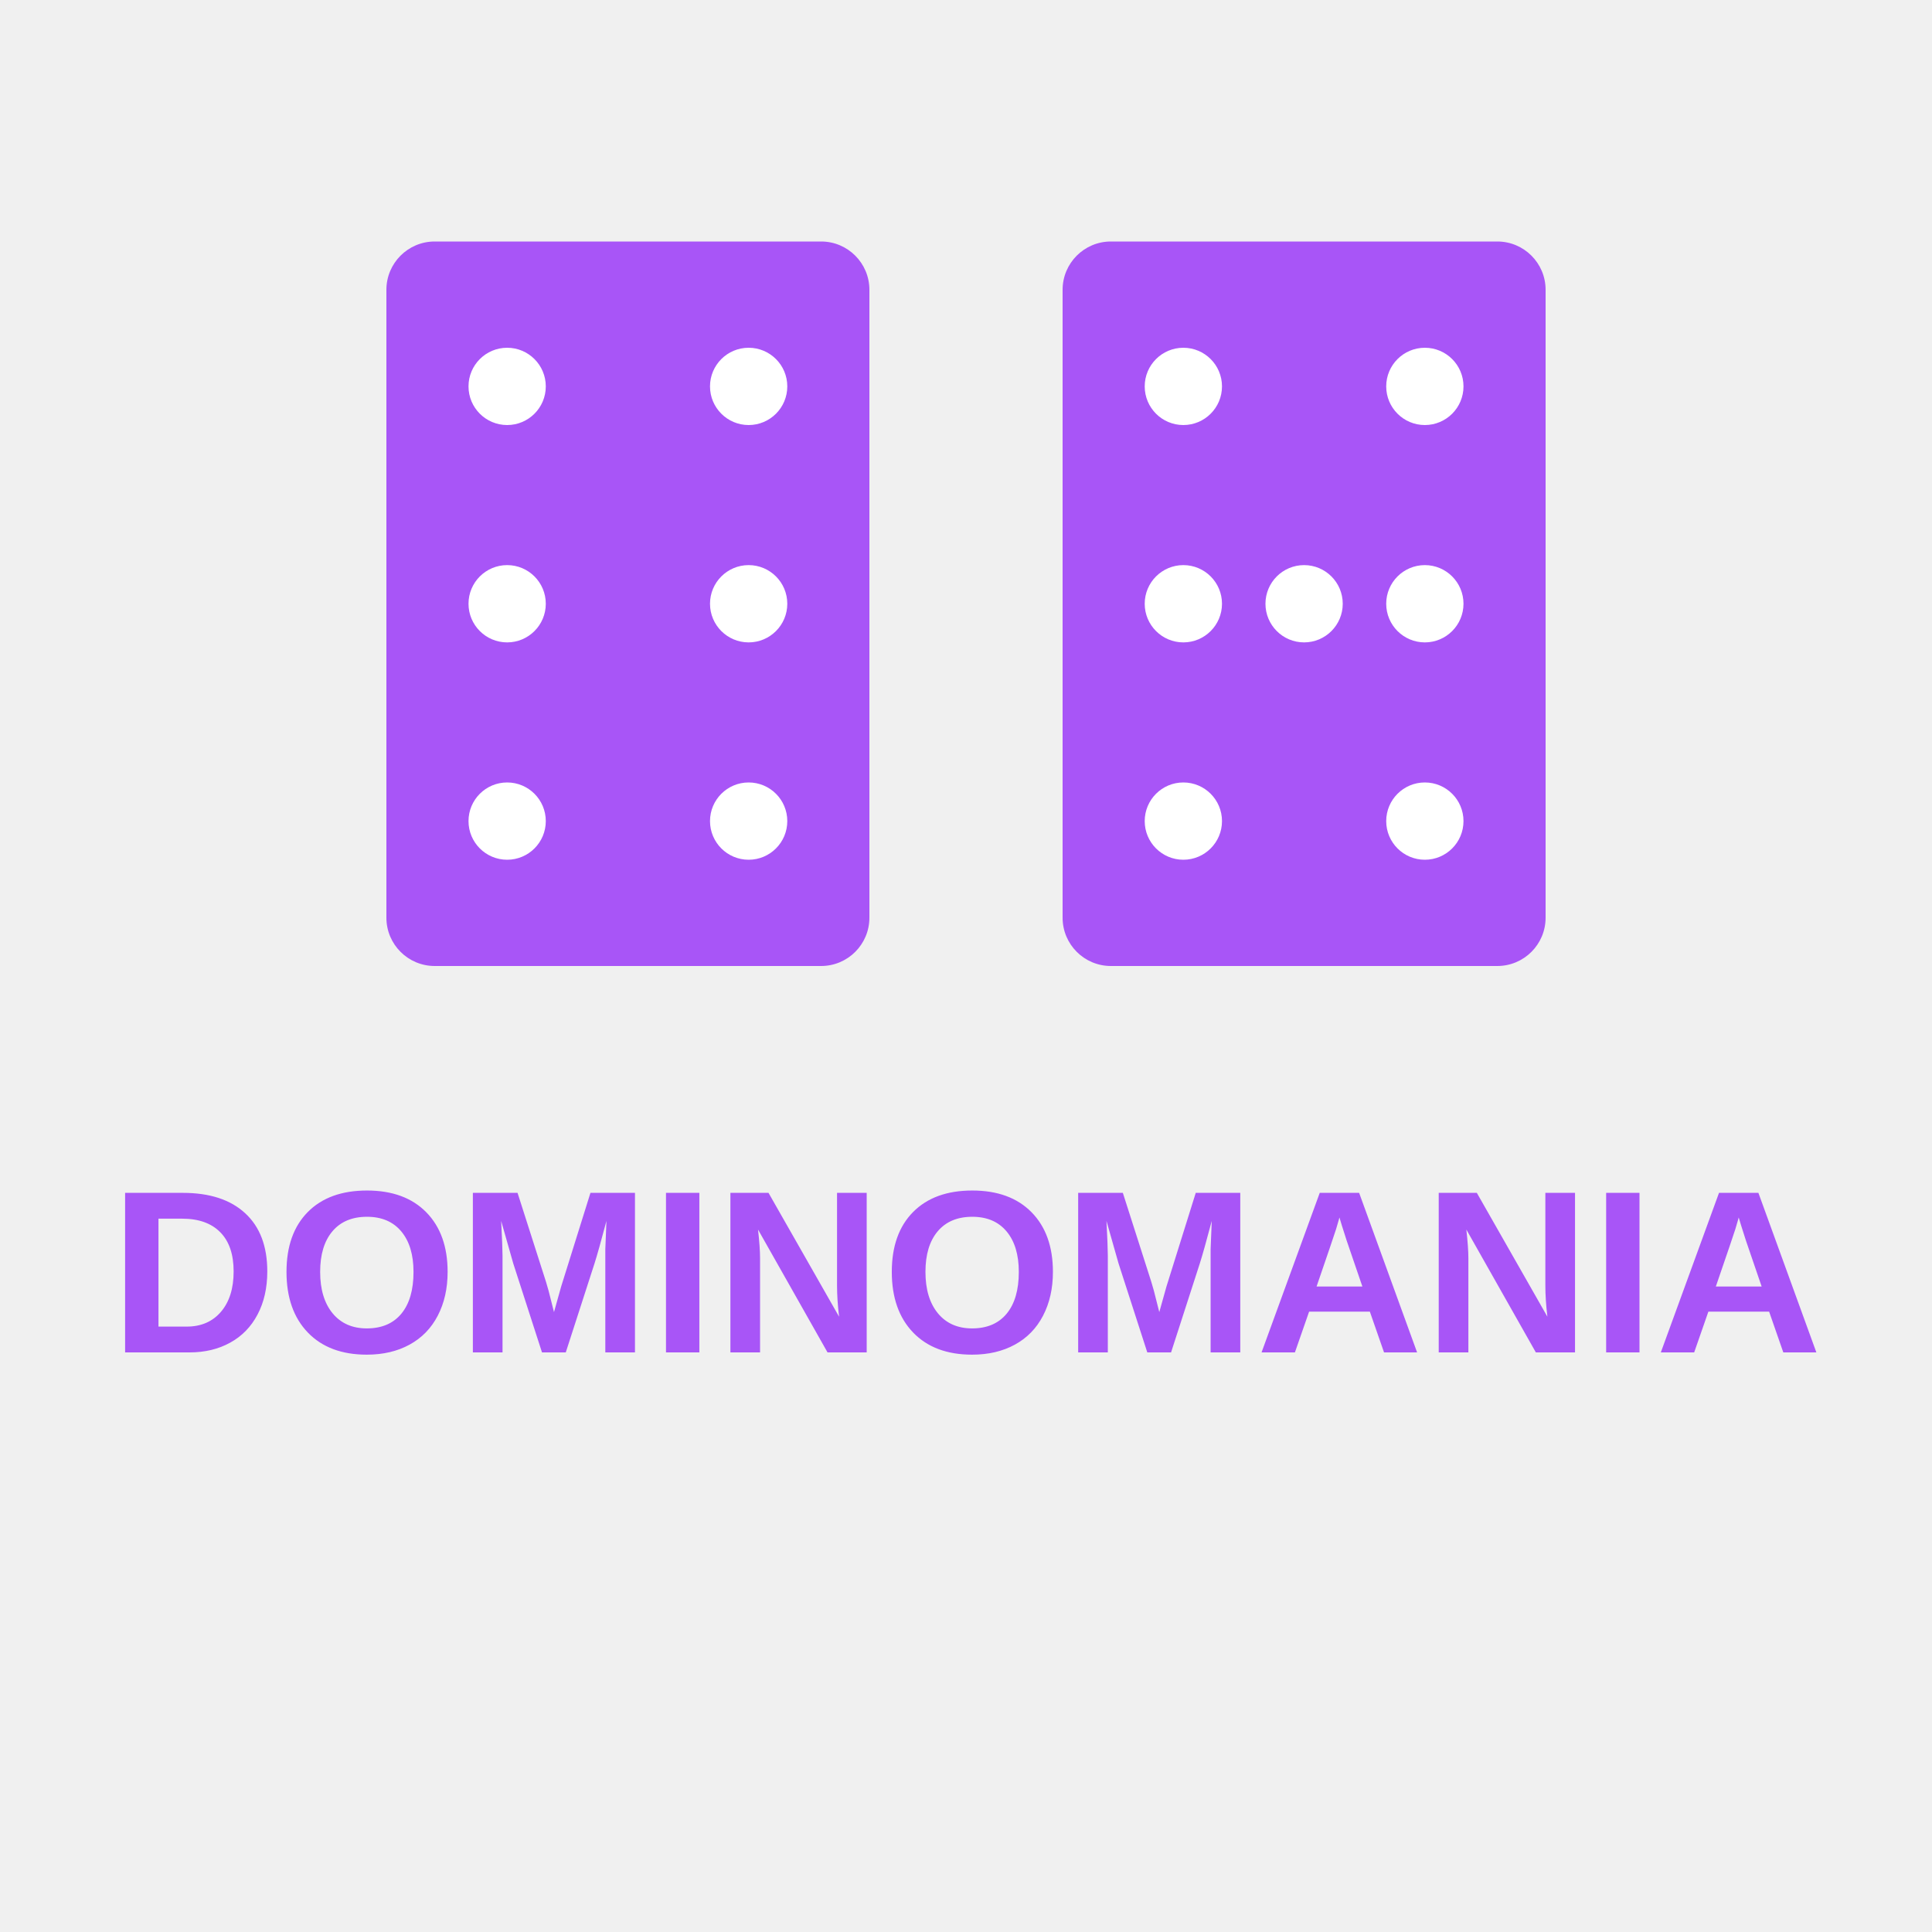
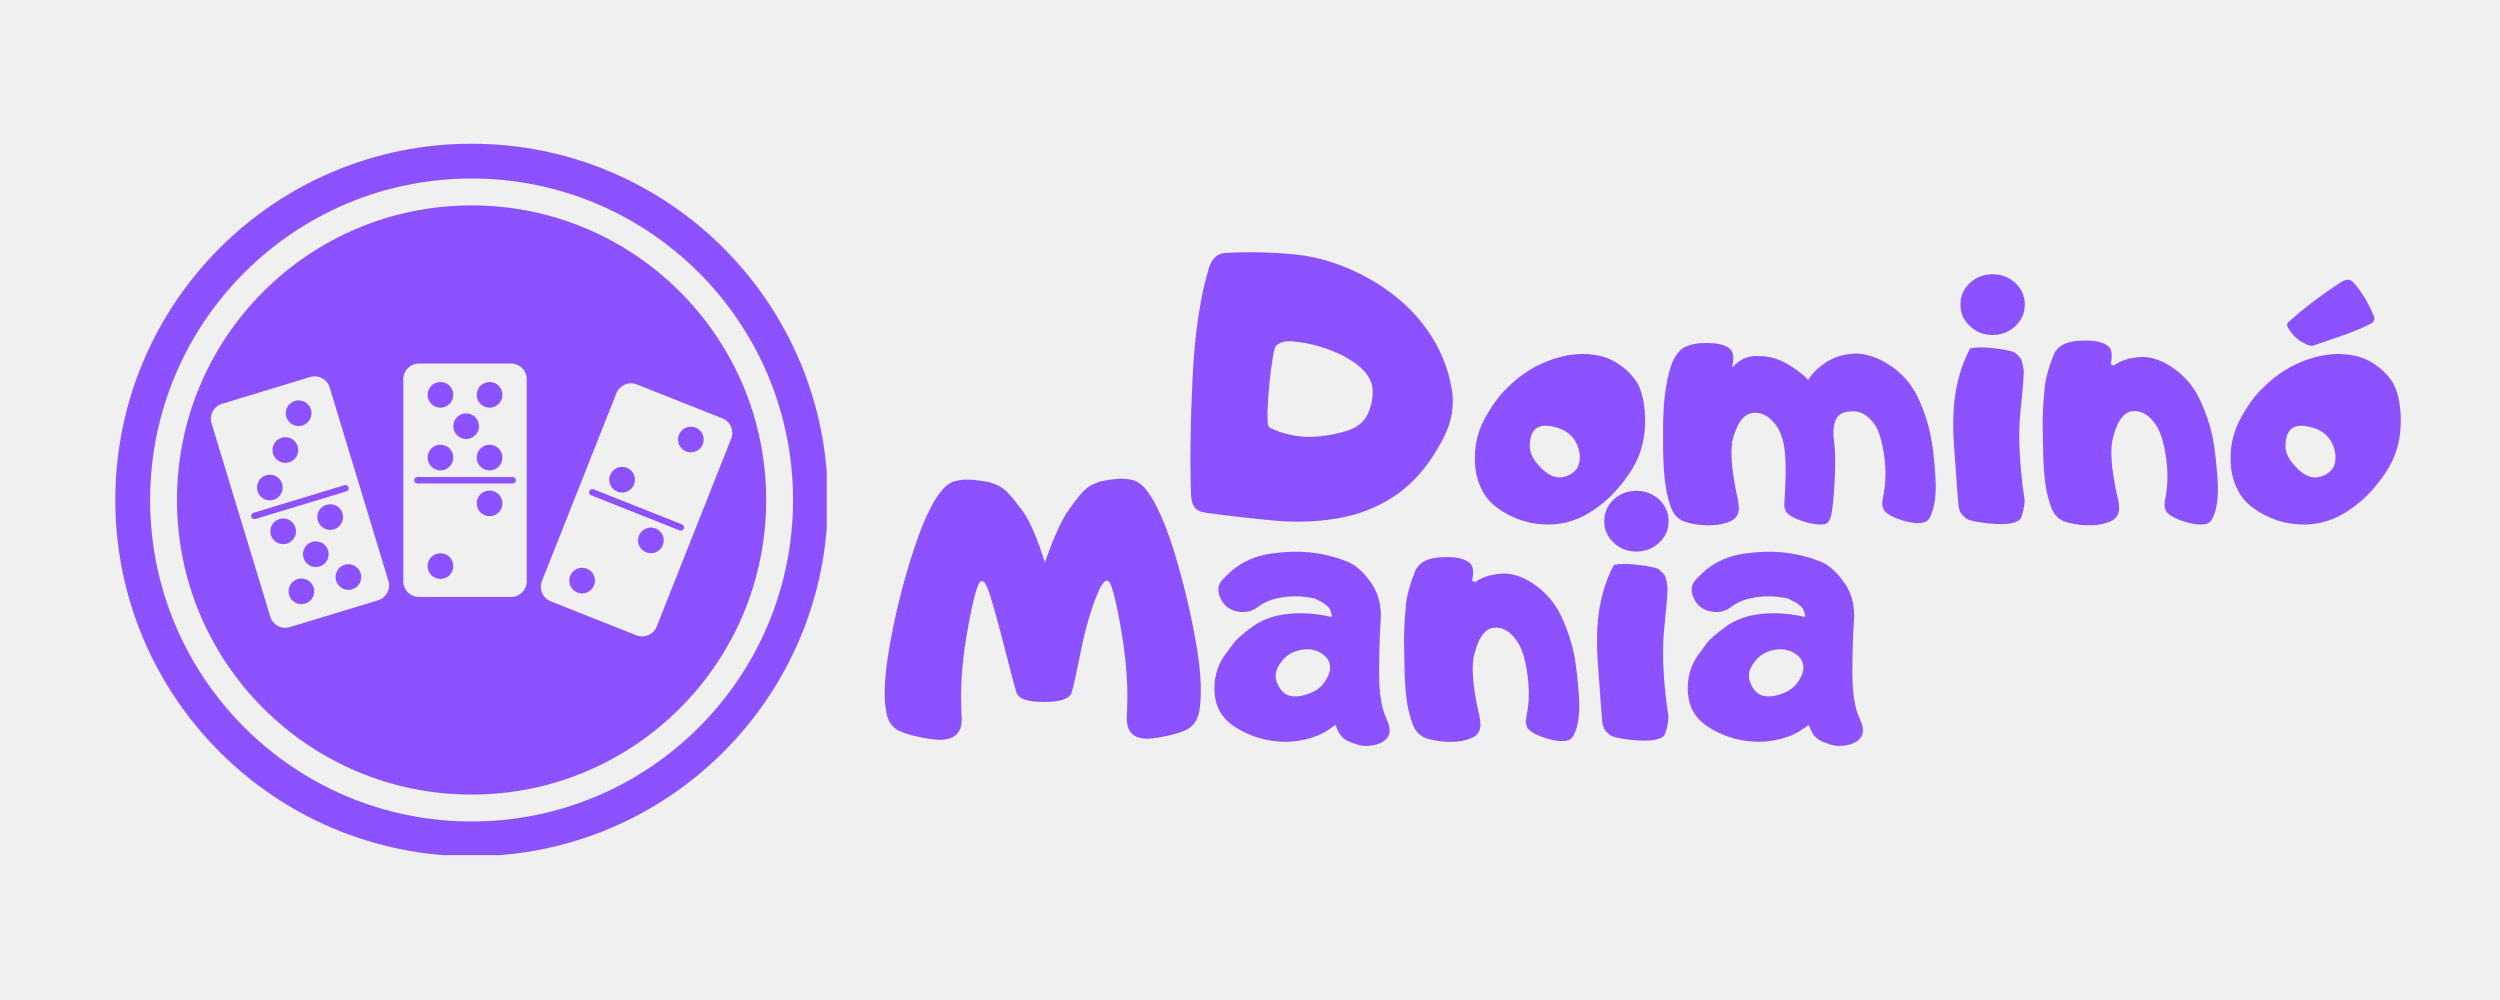
- <svg xmlns="http://www.w3.org/2000/svg" width="400" height="400" viewBox="0 0 400 400" fill="none">
-   <g transform="translate(80, 50)">
-     <rect x="0" y="0" width="100" height="150" rx="10" fill="#a855f7" />
-     <circle cx="25" cy="30" r="8" fill="white" />
-     <circle cx="75" cy="30" r="8" fill="white" />
-     <circle cx="25" cy="75" r="8" fill="white" />
-     <circle cx="75" cy="75" r="8" fill="white" />
-     <circle cx="25" cy="120" r="8" fill="white" />
-     <circle cx="75" cy="120" r="8" fill="white" />
+ <svg xmlns="http://www.w3.org/2000/svg" width="500" zoomAndPan="magnify" viewBox="0 0 375 150" height="200" preserveAspectRatio="xMidYMid meet" version="1.0">
+   <defs>
+     <g />
+     <clipPath id="8043f54b92">
+       <path d="M 17.297 21.559 L 124.012 21.559 L 124.012 128.273 L 17.297 128.273 Z M 17.297 21.559 " clip-rule="nonzero" />
+     </clipPath>
+   </defs>
+   <path fill="#8c52ff" d="M 73.438 66.707 C 72.371 66.707 71.508 67.566 71.508 68.633 C 71.508 69.695 72.371 70.559 73.438 70.559 C 74.5 70.559 75.363 69.695 75.363 68.633 C 75.363 67.566 74.5 66.707 73.438 66.707 " fill-opacity="1" fill-rule="nonzero" />
+   <path fill="#8c52ff" d="M 51.371 76.996 C 51.062 75.98 49.984 75.406 48.969 75.715 C 47.949 76.023 47.375 77.098 47.684 78.117 C 47.992 79.137 49.07 79.711 50.086 79.402 C 51.105 79.094 51.68 78.016 51.371 76.996 " fill-opacity="1" fill-rule="nonzero" />
+   <path fill="#8c52ff" d="M 51.699 84.715 C 50.684 85.023 50.109 86.102 50.418 87.117 C 50.727 88.137 51.805 88.711 52.82 88.402 C 53.84 88.094 54.414 87.016 54.105 86 C 53.797 84.98 52.719 84.406 51.699 84.715 " fill-opacity="1" fill-rule="nonzero" />
+   <path fill="#8c52ff" d="M 73.438 61.152 C 74.5 61.152 75.363 60.289 75.363 59.227 C 75.363 58.16 74.5 57.301 73.438 57.301 C 72.371 57.301 71.508 58.16 71.508 59.227 C 71.508 60.289 72.371 61.152 73.438 61.152 " fill-opacity="1" fill-rule="nonzero" />
+   <path fill="#8c52ff" d="M 66.07 61.152 C 67.133 61.152 67.996 60.289 67.996 59.227 C 67.996 58.16 67.133 57.301 66.07 57.301 C 65.004 57.301 64.145 58.16 64.145 59.227 C 64.145 60.289 65.004 61.152 66.07 61.152 " fill-opacity="1" fill-rule="nonzero" />
+   <path fill="#8c52ff" d="M 45.355 63.824 C 46.375 63.516 46.949 62.441 46.641 61.422 C 46.328 60.402 45.254 59.828 44.234 60.137 C 43.219 60.449 42.645 61.523 42.953 62.543 C 43.262 63.559 44.336 64.133 45.355 63.824 " fill-opacity="1" fill-rule="nonzero" />
+   <path fill="#8c52ff" d="M 66.07 70.559 C 67.133 70.559 67.996 69.695 67.996 68.633 C 67.996 67.566 67.133 66.707 66.07 66.707 C 65.004 66.707 64.145 67.566 64.145 68.633 C 64.145 69.695 65.004 70.559 66.07 70.559 " fill-opacity="1" fill-rule="nonzero" />
+   <path fill="#8c52ff" d="M 46.809 81.285 C 45.793 81.594 45.215 82.672 45.527 83.688 C 45.836 84.707 46.91 85.281 47.93 84.973 C 48.949 84.664 49.523 83.586 49.215 82.57 C 48.902 81.551 47.828 80.977 46.809 81.285 " fill-opacity="1" fill-rule="nonzero" />
+   <path fill="#8c52ff" d="M 41.039 74.969 C 42.059 74.66 42.633 73.582 42.324 72.562 C 42.016 71.547 40.938 70.973 39.922 71.281 C 38.902 71.59 38.328 72.664 38.637 73.684 C 38.945 74.703 40.023 75.277 41.039 74.969 " fill-opacity="1" fill-rule="nonzero" />
+   <path fill="#8c52ff" d="M 43.359 69.348 C 44.379 69.039 44.953 67.961 44.645 66.945 C 44.336 65.926 43.258 65.352 42.242 65.66 C 41.223 65.969 40.648 67.047 40.957 68.062 C 41.266 69.082 42.344 69.656 43.359 69.348 " fill-opacity="1" fill-rule="nonzero" />
+   <path fill="#8c52ff" d="M 52.293 73.094 C 52.215 72.836 51.945 72.691 51.688 72.77 L 38.02 76.922 C 37.762 77 37.621 77.273 37.695 77.527 C 37.773 77.785 38.047 77.93 38.301 77.852 L 51.969 73.699 C 52.227 73.621 52.371 73.352 52.293 73.094 " fill-opacity="1" fill-rule="nonzero" />
+   <path fill="#8c52ff" d="M 44.652 86.855 C 43.633 87.164 43.059 88.242 43.367 89.258 C 43.68 90.277 44.754 90.852 45.773 90.543 C 46.789 90.234 47.363 89.156 47.055 88.141 C 46.746 87.121 45.672 86.547 44.652 86.855 " fill-opacity="1" fill-rule="nonzero" />
+   <path fill="#8c52ff" d="M 44.32 79.137 C 44.012 78.121 42.938 77.547 41.918 77.855 C 40.898 78.164 40.324 79.242 40.633 80.258 C 40.945 81.277 42.02 81.852 43.039 81.543 C 44.055 81.234 44.629 80.156 44.32 79.137 " fill-opacity="1" fill-rule="nonzero" />
+   <path fill="#8c52ff" d="M 69.922 65.855 C 70.988 65.855 71.852 64.992 71.852 63.93 C 71.852 62.863 70.988 62.004 69.922 62.004 C 68.859 62.004 67.996 62.863 67.996 63.93 C 67.996 64.992 68.859 65.855 69.922 65.855 " fill-opacity="1" fill-rule="nonzero" />
+   <path fill="#8c52ff" d="M 104.34 64.133 C 103.352 63.742 102.23 64.227 101.84 65.215 C 101.449 66.203 101.934 67.324 102.922 67.715 C 103.91 68.109 105.031 67.625 105.422 66.637 C 105.812 65.645 105.332 64.527 104.34 64.133 " fill-opacity="1" fill-rule="nonzero" />
+   <path fill="#8c52ff" d="M 102.305 78.66 L 89.023 73.395 C 88.777 73.297 88.492 73.418 88.395 73.668 C 88.297 73.918 88.418 74.199 88.668 74.297 L 101.945 79.562 C 102.195 79.66 102.477 79.539 102.574 79.289 C 102.676 79.039 102.555 78.758 102.305 78.66 " fill-opacity="1" fill-rule="nonzero" />
+   <path fill="#8c52ff" d="M 98.344 79.266 C 97.352 78.875 96.234 79.359 95.84 80.348 C 95.449 81.336 95.934 82.457 96.922 82.848 C 97.91 83.242 99.031 82.758 99.422 81.77 C 99.816 80.777 99.332 79.66 98.344 79.266 " fill-opacity="1" fill-rule="nonzero" />
+   <g clip-path="url(#8043f54b92)">
+     <path fill="#8c52ff" d="M 70.734 123.219 C 44.105 123.219 22.516 101.633 22.516 75 C 22.516 48.367 44.105 26.777 70.734 26.777 C 97.367 26.777 118.957 48.367 118.957 75 C 118.957 101.633 97.367 123.219 70.734 123.219 Z M 70.734 21.559 C 41.223 21.559 17.297 45.484 17.297 75 C 17.297 104.512 41.223 128.438 70.734 128.438 C 100.25 128.438 124.176 104.512 124.176 75 C 124.176 45.484 100.25 21.559 70.734 21.559 " fill-opacity="1" fill-rule="nonzero" />
  </g>
-   <g transform="translate(220, 50)">
-     <rect x="0" y="0" width="100" height="150" rx="10" fill="#a855f7" />
-     <circle cx="25" cy="30" r="8" fill="white" />
-     <circle cx="75" cy="30" r="8" fill="white" />
-     <circle cx="25" cy="75" r="8" fill="white" />
-     <circle cx="50" cy="75" r="8" fill="white" />
-     <circle cx="75" cy="75" r="8" fill="white" />
-     <circle cx="25" cy="120" r="8" fill="white" />
-     <circle cx="75" cy="120" r="8" fill="white" />
+   <path fill="#8c52ff" d="M 88.027 85.297 C 87.039 84.906 85.918 85.391 85.527 86.379 C 85.133 87.367 85.617 88.488 86.609 88.879 C 87.598 89.273 88.715 88.789 89.109 87.797 C 89.5 86.809 89.016 85.688 88.027 85.297 " fill-opacity="1" fill-rule="nonzero" />
+   <path fill="#8c52ff" d="M 66.07 82.984 C 65.004 82.984 64.145 83.848 64.145 84.91 C 64.145 85.977 65.004 86.836 66.07 86.836 C 67.133 86.836 67.996 85.977 67.996 84.91 C 67.996 83.848 67.133 82.984 66.07 82.984 " fill-opacity="1" fill-rule="nonzero" />
+   <path fill="#8c52ff" d="M 98.504 93.988 C 98.027 95.188 96.668 95.773 95.469 95.301 L 82.602 90.199 C 81.402 89.723 80.816 88.363 81.289 87.164 L 92.465 58.969 C 92.941 57.77 94.301 57.18 95.504 57.656 L 108.367 62.758 C 109.57 63.234 110.156 64.594 109.68 65.793 Z M 79.012 87.199 C 79.012 88.492 77.965 89.539 76.672 89.539 L 62.832 89.539 C 61.543 89.539 60.496 88.492 60.496 87.199 L 60.496 56.875 C 60.496 55.582 61.543 54.535 62.832 54.535 L 76.672 54.535 C 77.965 54.535 79.012 55.582 79.012 56.875 Z M 56.703 90.047 L 43.461 94.07 C 42.227 94.445 40.918 93.746 40.543 92.512 L 31.73 63.492 C 31.352 62.258 32.051 60.949 33.289 60.574 L 46.527 56.551 C 47.766 56.176 49.07 56.875 49.445 58.109 L 58.262 87.129 C 58.637 88.367 57.938 89.672 56.703 90.047 Z M 70.734 30.809 C 46.332 30.809 26.547 50.594 26.547 75 C 26.547 99.402 46.332 119.188 70.734 119.188 C 95.141 119.188 114.926 99.402 114.926 75 C 114.926 50.594 95.141 30.809 70.734 30.809 " fill-opacity="1" fill-rule="nonzero" />
+   <path fill="#8c52ff" d="M 73.438 73.578 C 72.371 73.578 71.508 74.441 71.508 75.504 C 71.508 76.566 72.371 77.43 73.438 77.43 C 74.5 77.43 75.363 76.566 75.363 75.504 C 75.363 74.441 74.5 73.578 73.438 73.578 " fill-opacity="1" fill-rule="nonzero" />
+   <path fill="#8c52ff" d="M 76.895 71.551 L 62.609 71.551 C 62.344 71.551 62.125 71.77 62.125 72.035 C 62.125 72.305 62.344 72.523 62.609 72.523 L 76.895 72.523 C 77.164 72.523 77.379 72.305 77.379 72.035 C 77.379 71.77 77.164 71.551 76.895 71.551 " fill-opacity="1" fill-rule="nonzero" />
+   <path fill="#8c52ff" d="M 92.605 73.746 C 93.594 74.141 94.715 73.656 95.105 72.664 C 95.5 71.676 95.016 70.555 94.027 70.164 C 93.035 69.773 91.918 70.258 91.523 71.246 C 91.133 72.234 91.617 73.355 92.605 73.746 " fill-opacity="1" fill-rule="nonzero" />
+   <g fill="#8c52ff" fill-opacity="1">
+     <g transform="translate(178.3171, 78.77909)">
+       <g>
+         <path d="M 3.047 -38.656 C 3.484 -40.031 4.289 -40.758 5.469 -40.844 C 8.969 -41.031 12.457 -40.953 15.938 -40.609 C 19.406 -40.266 22.867 -39.188 26.328 -37.375 C 30.242 -35.301 33.363 -32.645 35.688 -29.406 C 37.688 -26.602 38.953 -23.535 39.484 -20.203 C 39.836 -17.828 39.426 -15.484 38.25 -13.172 C 37.051 -10.859 35.75 -8.93 34.344 -7.391 C 32.719 -5.617 30.883 -4.219 28.844 -3.188 C 26.789 -2.113 24.535 -1.379 22.078 -0.984 C 18.984 -0.484 15.812 -0.395 12.562 -0.719 C 9.312 -1.02 6.078 -1.391 2.859 -1.828 C 1.848 -1.93 1.18 -2.223 0.859 -2.703 C 0.535 -3.18 0.363 -3.77 0.344 -4.469 C 0.164 -9.332 0.238 -15.164 0.562 -21.969 C 0.883 -28.75 1.711 -34.312 3.047 -38.656 Z M 27.594 -20.359 C 27.488 -21.734 26.656 -23.02 25.094 -24.219 C 24.508 -24.625 23.844 -25.035 23.094 -25.453 C 20.926 -26.516 18.703 -27.191 16.422 -27.484 C 15.816 -27.578 15.242 -27.613 14.703 -27.594 C 14.078 -27.539 13.551 -27.328 13.125 -26.953 C 12.926 -26.766 12.738 -26.082 12.562 -24.906 C 12.363 -23.727 12.203 -22.441 12.078 -21.047 C 11.93 -19.641 11.844 -18.328 11.812 -17.109 C 11.781 -15.898 11.816 -15.188 11.922 -14.969 C 11.973 -14.812 12.051 -14.695 12.156 -14.625 C 13.102 -14.145 14.164 -13.781 15.344 -13.531 C 16.508 -13.289 17.645 -13.203 18.75 -13.266 C 20.219 -13.316 21.805 -13.594 23.516 -14.094 C 25.211 -14.57 26.348 -15.488 26.922 -16.844 C 27.398 -17.988 27.625 -19.16 27.594 -20.359 Z M 27.594 -20.359 " />
+       </g>
+     </g>
  </g>
-   <text x="200" y="280" text-anchor="middle" font-family="Arial" font-size="48" font-weight="bold" fill="#a855f7">DOMINOMANIA</text>
+   <g fill="#8c52ff" fill-opacity="1">
+     <g transform="translate(220.3072, 78.77909)">
+       <g>
+         <path d="M 2.203 -15.594 C 3.285 -17.695 4.473 -19.363 5.766 -20.594 C 6.273 -21.082 6.602 -21.391 6.75 -21.516 C 8.801 -23.316 11.129 -24.555 13.734 -25.234 C 15.953 -25.816 18.109 -25.828 20.203 -25.266 C 21.18 -24.973 22.16 -24.453 23.141 -23.703 C 24.117 -22.93 24.859 -22.094 25.359 -21.188 C 25.898 -20.156 26.242 -18.852 26.391 -17.281 C 26.578 -14.957 26.359 -12.867 25.734 -11.016 C 25.359 -9.891 24.805 -8.797 24.078 -7.734 C 23.348 -6.672 22.586 -5.719 21.797 -4.875 C 20.617 -3.625 19.281 -2.562 17.781 -1.688 C 16.281 -0.812 14.664 -0.297 12.938 -0.141 C 11.133 -0.016 9.438 -0.219 7.844 -0.75 C 6.582 -1.176 5.422 -1.773 4.359 -2.547 C 3.297 -3.297 2.477 -4.27 1.906 -5.469 C 1.312 -6.625 0.988 -7.973 0.938 -9.516 C 0.844 -11.703 1.266 -13.727 2.203 -15.594 Z M 9.156 -11.859 C 9.156 -10.734 9.801 -9.566 11.094 -8.359 C 12.375 -7.141 13.676 -6.852 15 -7.5 C 15.844 -7.906 16.359 -8.484 16.547 -9.234 C 16.734 -9.973 16.703 -10.742 16.453 -11.547 C 15.879 -13.367 14.52 -14.469 12.375 -14.844 C 10.227 -15.219 9.156 -14.223 9.156 -11.859 Z M 9.156 -11.859 " />
+       </g>
+     </g>
+   </g>
+   <g fill="#8c52ff" fill-opacity="1">
+     <g transform="translate(248.2649, 78.77909)">
+       <g>
+         <path d="M 26.844 -12.672 C 27.02 -11.348 27.055 -9.473 26.953 -7.047 C 26.828 -4.598 26.672 -2.863 26.484 -1.844 C 26.297 -0.812 25.957 -0.25 25.469 -0.156 C 24.613 -0.02 23.586 -0.141 22.391 -0.516 C 21.191 -0.891 20.367 -1.289 19.922 -1.719 C 19.734 -1.875 19.602 -2.066 19.531 -2.297 C 19.383 -2.617 19.336 -2.977 19.391 -3.375 C 19.441 -3.77 19.504 -5.094 19.578 -7.344 C 19.629 -9.594 19.504 -11.332 19.203 -12.562 C 18.992 -13.406 18.707 -14.117 18.344 -14.703 C 17.289 -16.273 16.066 -16.988 14.672 -16.844 C 13.266 -16.688 12.234 -15.27 11.578 -12.594 C 11.305 -10.895 11.492 -8.41 12.141 -5.141 C 12.223 -4.711 12.316 -4.266 12.422 -3.797 C 12.516 -3.316 12.562 -2.852 12.562 -2.406 C 12.508 -1.57 12.098 -0.973 11.328 -0.609 C 10.547 -0.254 9.66 -0.051 8.672 0 C 7.691 0.051 6.727 -0.008 5.781 -0.188 C 4.832 -0.363 4.172 -0.578 3.797 -0.828 C 3.109 -1.273 2.617 -1.938 2.328 -2.812 C 2.023 -3.688 1.801 -4.547 1.656 -5.391 C 1.375 -6.992 1.223 -9.035 1.203 -11.516 C 1.172 -13.984 1.195 -15.945 1.281 -17.406 C 1.352 -18.852 1.551 -20.375 1.875 -21.969 C 2.195 -23.551 2.625 -24.719 3.156 -25.469 C 3.57 -26.113 4.047 -26.551 4.578 -26.781 C 5.223 -27.07 5.961 -27.242 6.797 -27.297 C 7.617 -27.348 8.363 -27.336 9.031 -27.266 C 9.988 -27.16 10.727 -26.883 11.25 -26.438 C 11.75 -25.988 11.859 -25.113 11.578 -23.812 L 11.594 -23.672 C 12.707 -24.922 14.02 -25.484 15.531 -25.359 C 17.156 -25.422 18.836 -24.879 20.578 -23.734 C 21.805 -22.91 22.598 -22.258 22.953 -21.781 C 23.672 -22.914 24.68 -23.867 25.984 -24.641 C 27.285 -25.391 28.723 -25.754 30.297 -25.734 C 31.891 -25.68 33.551 -25.086 35.281 -23.953 C 37.102 -22.734 38.488 -21.125 39.438 -19.125 C 40.375 -17.102 41.031 -15.078 41.406 -13.047 C 41.676 -11.617 41.895 -9.633 42.062 -7.094 C 42.195 -4.562 41.926 -2.609 41.25 -1.234 C 41.02 -0.754 40.656 -0.469 40.156 -0.375 C 39.312 -0.227 38.289 -0.344 37.094 -0.719 C 35.906 -1.094 35.086 -1.492 34.641 -1.922 C 34.441 -2.086 34.305 -2.285 34.234 -2.516 C 34.078 -2.836 34.031 -3.195 34.094 -3.594 C 34.156 -3.977 34.219 -4.344 34.281 -4.688 C 34.531 -5.969 34.613 -7.332 34.531 -8.781 C 34.426 -10.207 34.219 -11.539 33.906 -12.781 C 33.676 -13.613 33.395 -14.328 33.062 -14.922 C 32 -16.492 30.766 -17.207 29.359 -17.062 C 28.211 -17.039 27.461 -16.629 27.109 -15.828 C 26.754 -15.023 26.664 -13.973 26.844 -12.672 Z M 26.844 -12.672 " />
+       </g>
+     </g>
+   </g>
+   <g fill="#8c52ff" fill-opacity="1">
+     <g transform="translate(291.2994, 78.77909)">
+       <g>
+         <path d="M 4.234 -26.547 C 4.711 -26.629 5.227 -26.672 5.781 -26.672 C 6.031 -26.672 6.273 -26.664 6.516 -26.656 C 7.617 -26.562 8.41 -26.477 8.891 -26.406 C 9.566 -26.281 10.113 -26.164 10.531 -26.062 C 10.613 -26.039 10.738 -25.988 10.906 -25.906 C 10.977 -25.852 11.078 -25.766 11.203 -25.641 L 11.516 -25.344 C 11.566 -25.289 11.664 -25.18 11.812 -25.016 C 11.863 -24.93 11.914 -24.797 11.969 -24.609 L 12.141 -23.969 C 12.141 -23.832 12.172 -23.617 12.234 -23.328 C 12.254 -23.254 12.266 -23.141 12.266 -22.984 C 12.211 -21.641 12.051 -19.691 11.781 -17.141 C 11.656 -15.941 11.594 -14.676 11.594 -13.344 C 11.613 -10.289 11.883 -7.066 12.406 -3.672 C 12.363 -3.117 12.281 -2.582 12.156 -2.062 C 12.031 -1.539 11.906 -1.18 11.781 -0.984 C 11.57 -0.672 11.109 -0.441 10.391 -0.297 C 10.066 -0.223 9.711 -0.188 9.328 -0.188 C 8.93 -0.164 8.523 -0.164 8.109 -0.188 C 7.379 -0.207 6.586 -0.285 5.734 -0.422 C 5.086 -0.516 4.535 -0.633 4.078 -0.781 L 3.75 -0.938 C 3.676 -0.969 3.562 -1.055 3.406 -1.203 C 3.332 -1.254 3.234 -1.352 3.109 -1.5 C 3.109 -1.477 3.02 -1.586 2.844 -1.828 C 2.77 -1.879 2.707 -2.008 2.656 -2.219 C 2.582 -2.395 2.523 -2.609 2.484 -2.859 C 2.43 -3.234 2.203 -6.281 1.797 -12 C 1.723 -13 1.688 -13.973 1.688 -14.922 L 1.688 -15.328 C 1.688 -15.359 1.688 -15.398 1.688 -15.453 C 1.688 -19.648 2.535 -23.348 4.234 -26.547 Z M 11.016 -36.328 C 11.953 -35.43 12.422 -34.348 12.422 -33.078 C 12.422 -31.828 11.953 -30.758 11.016 -29.875 C 10.066 -28.977 8.922 -28.531 7.578 -28.531 C 6.254 -28.531 5.117 -28.977 4.172 -29.875 C 3.234 -30.758 2.766 -31.828 2.766 -33.078 C 2.766 -34.348 3.234 -35.43 4.172 -36.328 C 5.117 -37.203 6.254 -37.641 7.578 -37.641 C 8.922 -37.641 10.066 -37.203 11.016 -36.328 Z M 11.016 -36.328 " />
+       </g>
+     </g>
+   </g>
+   <g fill="#8c52ff" fill-opacity="1">
+     <g transform="translate(305.1979, 78.77909)">
+       <g>
+         <path d="M 11.844 -23.922 C 12.75 -24.617 14 -25.047 15.594 -25.203 C 17.164 -25.367 18.816 -24.879 20.547 -23.734 C 22.379 -22.516 23.781 -20.906 24.75 -18.906 C 25.695 -16.895 26.367 -14.867 26.766 -12.828 C 27.023 -11.398 27.25 -9.422 27.438 -6.891 C 27.613 -4.348 27.359 -2.391 26.672 -1.016 C 26.441 -0.535 26.078 -0.25 25.578 -0.156 C 24.742 -0.02 23.727 -0.141 22.531 -0.516 C 21.332 -0.891 20.508 -1.289 20.062 -1.719 C 19.844 -1.875 19.703 -2.066 19.641 -2.297 C 19.492 -2.617 19.445 -2.977 19.5 -3.375 C 19.551 -3.77 19.613 -4.133 19.688 -4.469 C 19.914 -5.758 19.977 -7.129 19.875 -8.578 C 19.77 -10.004 19.555 -11.332 19.234 -12.562 C 19.016 -13.406 18.738 -14.117 18.406 -14.703 C 17.332 -16.453 16.086 -17.254 14.672 -17.109 C 13.266 -16.953 12.25 -15.445 11.625 -12.594 C 11.352 -10.895 11.551 -8.41 12.219 -5.141 C 12.32 -4.711 12.426 -4.266 12.531 -3.797 C 12.625 -3.316 12.672 -2.852 12.672 -2.406 C 12.617 -1.57 12.207 -0.973 11.438 -0.609 C 10.664 -0.254 9.789 -0.051 8.812 0 C 7.832 0.051 6.867 -0.008 5.922 -0.188 C 4.953 -0.363 4.281 -0.578 3.906 -0.828 C 3.207 -1.273 2.719 -1.938 2.438 -2.812 C 2.133 -3.688 1.898 -4.547 1.734 -5.391 C 1.453 -6.992 1.297 -9.035 1.266 -11.516 C 1.203 -13.984 1.191 -15.758 1.234 -16.844 C 1.266 -17.914 1.352 -19.16 1.5 -20.578 C 1.625 -21.984 2.113 -23.738 2.969 -25.844 C 3.383 -26.488 3.859 -26.926 4.391 -27.156 C 5.035 -27.445 5.773 -27.617 6.609 -27.672 C 7.453 -27.723 8.195 -27.711 8.844 -27.641 C 9.801 -27.535 10.539 -27.258 11.062 -26.812 C 11.582 -26.363 11.695 -25.488 11.406 -24.188 Z M 11.844 -23.922 " />
+       </g>
+     </g>
+   </g>
+   <g fill="#8c52ff" fill-opacity="1">
+     <g transform="translate(333.6644, 78.77909)">
+       <g>
+         <path d="M 2.203 -15.594 C 3.285 -17.695 4.473 -19.363 5.766 -20.594 C 6.273 -21.082 6.602 -21.391 6.75 -21.516 C 8.801 -23.316 11.129 -24.555 13.734 -25.234 C 15.953 -25.816 18.109 -25.828 20.203 -25.266 C 21.18 -24.973 22.16 -24.453 23.141 -23.703 C 24.117 -22.93 24.859 -22.094 25.359 -21.188 C 25.898 -20.156 26.242 -18.852 26.391 -17.281 C 26.578 -14.957 26.359 -12.867 25.734 -11.016 C 25.359 -9.891 24.805 -8.797 24.078 -7.734 C 23.348 -6.672 22.586 -5.719 21.797 -4.875 C 20.617 -3.625 19.281 -2.562 17.781 -1.688 C 16.281 -0.812 14.664 -0.297 12.938 -0.141 C 11.133 -0.016 9.438 -0.219 7.844 -0.75 C 6.582 -1.176 5.422 -1.773 4.359 -2.547 C 3.297 -3.297 2.477 -4.27 1.906 -5.469 C 1.312 -6.625 0.988 -7.973 0.938 -9.516 C 0.844 -11.703 1.266 -13.727 2.203 -15.594 Z M 9.156 -11.859 C 9.156 -10.734 9.801 -9.566 11.094 -8.359 C 12.375 -7.141 13.676 -6.852 15 -7.5 C 15.844 -7.906 16.359 -8.484 16.547 -9.234 C 16.734 -9.973 16.703 -10.742 16.453 -11.547 C 15.879 -13.367 14.52 -14.469 12.375 -14.844 C 10.227 -15.219 9.156 -14.223 9.156 -11.859 Z M 19.312 -36.438 C 20.508 -35.145 21.547 -33.445 22.422 -31.344 C 22.617 -30.82 22.383 -30.41 21.719 -30.109 C 20.395 -29.461 19.031 -28.898 17.625 -28.422 C 16.195 -27.941 14.77 -27.453 13.344 -26.953 C 13.039 -26.836 12.578 -26.953 11.953 -27.297 C 11.004 -27.742 10.195 -28.52 9.531 -29.625 C 9.332 -29.969 9.352 -30.242 9.594 -30.453 C 11.77 -32.441 14.398 -34.441 17.484 -36.453 C 18.254 -36.941 18.863 -36.938 19.312 -36.438 Z M 19.312 -36.438 " />
+       </g>
+     </g>
+   </g>
+   <g fill="#8c52ff" fill-opacity="1">
+     <g transform="translate(131.9286, 111.2645)">
+       <g>
+         <path d="M 24.797 -26.891 C 26.016 -30.379 27.133 -32.898 28.156 -34.453 C 28.551 -35.023 28.961 -35.594 29.391 -36.156 C 29.816 -36.727 30.258 -37.25 30.719 -37.719 C 30.957 -37.926 31.191 -38.113 31.422 -38.281 C 31.766 -38.531 32.352 -38.789 33.188 -39.062 C 33.906 -39.219 34.707 -39.344 35.594 -39.438 C 36.469 -39.5 37.273 -39.438 38.016 -39.25 C 38.617 -39.082 39.188 -38.707 39.719 -38.125 C 40.438 -37.312 41.098 -36.266 41.703 -34.984 C 42.453 -33.504 43.223 -31.539 44.016 -29.094 C 44.773 -26.645 45.477 -24.082 46.125 -21.406 C 46.75 -18.727 47.27 -16.117 47.688 -13.578 C 48.07 -11.023 48.238 -8.91 48.188 -7.234 C 48.188 -6.379 48.109 -5.477 47.953 -4.531 C 47.773 -3.562 47.363 -2.801 46.719 -2.25 C 45.988 -1.602 44.316 -1.055 41.703 -0.609 C 39.078 -0.148 37.57 -0.773 37.188 -2.484 C 37.094 -2.953 37.062 -3.438 37.094 -3.938 C 37.133 -4.414 37.156 -4.891 37.156 -5.359 C 37.258 -8.461 37.02 -11.879 36.438 -15.609 C 35.844 -19.328 35.285 -21.91 34.766 -23.359 C 34.254 -24.805 33.516 -24.305 32.547 -21.859 C 31.578 -19.41 30.789 -16.633 30.188 -13.531 C 29.562 -10.406 29.109 -8.367 28.828 -7.422 C 28.535 -6.453 27.16 -5.969 24.703 -5.969 C 22.234 -5.957 20.848 -6.43 20.547 -7.391 C 20.242 -8.336 19.691 -10.41 18.891 -13.609 C 18.078 -16.785 17.316 -19.551 16.609 -21.906 C 15.879 -24.27 15.242 -24.727 14.703 -23.281 C 14.172 -21.812 13.598 -19.211 12.984 -15.484 C 12.379 -11.754 12.141 -8.332 12.266 -5.219 C 12.242 -4.758 12.266 -4.285 12.328 -3.797 C 12.359 -3.297 12.32 -2.816 12.219 -2.359 C 11.82 -0.641 10.266 0.004 7.547 -0.422 C 4.836 -0.859 3.098 -1.395 2.328 -2.031 C 1.648 -2.57 1.223 -3.32 1.047 -4.281 C 0.867 -5.227 0.781 -6.129 0.781 -6.984 C 0.738 -8.672 0.926 -10.789 1.344 -13.344 C 1.75 -15.895 2.285 -18.508 2.953 -21.188 C 3.609 -23.863 4.348 -26.438 5.172 -28.906 C 5.973 -31.352 6.758 -33.328 7.531 -34.828 C 8.156 -36.109 8.832 -37.148 9.562 -37.953 C 10.113 -38.566 10.723 -38.953 11.391 -39.109 C 12.141 -39.305 12.977 -39.367 13.906 -39.297 C 14.812 -39.223 15.629 -39.113 16.359 -38.969 C 17.234 -38.707 17.844 -38.457 18.188 -38.219 C 18.438 -38.062 18.688 -37.875 18.938 -37.656 C 19.406 -37.195 19.859 -36.691 20.297 -36.141 C 20.742 -35.566 21.18 -34.992 21.609 -34.422 C 22.68 -32.828 23.742 -30.316 24.797 -26.891 Z M 24.797 -26.891 " />
+       </g>
+     </g>
+   </g>
+   <g fill="#8c52ff" fill-opacity="1">
+     <g transform="translate(180.7742, 111.2645)">
+       <g>
+         <path d="M 10.953 -11.281 C 10.367 -10.258 10.457 -9.172 11.219 -8.016 C 11.988 -6.828 13.266 -6.504 15.047 -7.047 C 16.172 -7.379 17.02 -7.879 17.594 -8.547 C 18.164 -9.203 18.535 -9.906 18.703 -10.656 C 18.836 -11.477 18.629 -12.176 18.078 -12.75 C 17.504 -13.32 16.801 -13.68 15.969 -13.828 C 15.102 -13.953 14.203 -13.828 13.266 -13.453 C 12.316 -13.055 11.547 -12.332 10.953 -11.281 Z M 16.453 -21.484 C 14.703 -21.879 12.969 -21.922 11.25 -21.609 C 9.945 -21.379 8.848 -20.926 7.953 -20.25 C 7.047 -19.551 6.004 -19.316 4.828 -19.547 C 3.629 -19.785 2.781 -20.457 2.281 -21.562 C 1.781 -22.656 1.906 -23.594 2.656 -24.375 C 3.383 -25.156 4.047 -25.754 4.641 -26.172 C 5.047 -26.473 5.461 -26.734 5.891 -26.953 C 7.035 -27.555 8.223 -27.957 9.453 -28.156 C 10.672 -28.352 11.895 -28.469 13.125 -28.5 C 14.77 -28.539 16.379 -28.391 17.953 -28.047 C 19.18 -27.797 20.383 -27.422 21.562 -26.922 C 22.719 -26.398 23.844 -25.352 24.938 -23.781 C 26.008 -22.207 26.473 -20.352 26.328 -18.219 C 26.18 -16.051 26.102 -13.492 26.094 -10.547 C 26.07 -7.316 26.461 -4.898 27.266 -3.297 C 27.359 -3.047 27.457 -2.773 27.562 -2.484 C 27.656 -2.203 27.691 -1.922 27.672 -1.641 C 27.672 -1.141 27.461 -0.691 27.047 -0.297 C 26.641 0.098 26.016 0.375 25.172 0.531 C 24.316 0.695 23.535 0.66 22.828 0.422 C 22.109 0.191 21.598 0 21.297 -0.156 C 20.742 -0.457 20.32 -0.879 20.031 -1.422 C 19.832 -1.816 19.672 -2.191 19.547 -2.547 C 18.609 -1.828 17.805 -1.328 17.141 -1.047 C 15.68 -0.422 14.117 -0.07 12.453 0 C 10.754 0.031 9.141 -0.207 7.609 -0.719 C 6.43 -1.113 5.348 -1.641 4.359 -2.297 C 3.379 -2.941 2.629 -3.754 2.109 -4.734 C 1.629 -5.68 1.391 -6.781 1.391 -8.031 C 1.391 -9.82 1.875 -11.43 2.844 -12.859 C 3.344 -13.555 3.816 -14.195 4.266 -14.781 C 4.691 -15.375 5.629 -16.195 7.078 -17.25 C 8.516 -18.301 10.27 -18.941 12.344 -19.172 C 14.414 -19.41 16.625 -19.258 18.969 -18.719 C 19.039 -18.844 18.977 -19.18 18.781 -19.734 C 18.582 -20.273 17.805 -20.859 16.453 -21.484 Z M 16.453 -21.484 " />
+       </g>
+     </g>
+   </g>
+   <g fill="#8c52ff" fill-opacity="1">
+     <g transform="translate(209.4014, 111.2645)">
+       <g>
+         <path d="M 11.844 -23.922 C 12.75 -24.617 14 -25.047 15.594 -25.203 C 17.164 -25.367 18.816 -24.879 20.547 -23.734 C 22.379 -22.516 23.781 -20.906 24.75 -18.906 C 25.695 -16.895 26.367 -14.867 26.766 -12.828 C 27.023 -11.398 27.25 -9.422 27.438 -6.891 C 27.613 -4.348 27.359 -2.391 26.672 -1.016 C 26.441 -0.535 26.078 -0.25 25.578 -0.156 C 24.742 -0.02 23.727 -0.141 22.531 -0.516 C 21.332 -0.891 20.508 -1.289 20.062 -1.719 C 19.844 -1.875 19.703 -2.066 19.641 -2.297 C 19.492 -2.617 19.445 -2.977 19.5 -3.375 C 19.551 -3.77 19.613 -4.133 19.688 -4.469 C 19.914 -5.758 19.977 -7.129 19.875 -8.578 C 19.77 -10.004 19.555 -11.332 19.234 -12.562 C 19.016 -13.406 18.738 -14.117 18.406 -14.703 C 17.332 -16.453 16.086 -17.254 14.672 -17.109 C 13.266 -16.953 12.25 -15.445 11.625 -12.594 C 11.352 -10.895 11.551 -8.41 12.219 -5.141 C 12.32 -4.711 12.426 -4.266 12.531 -3.797 C 12.625 -3.316 12.672 -2.852 12.672 -2.406 C 12.617 -1.57 12.207 -0.973 11.438 -0.609 C 10.664 -0.254 9.789 -0.051 8.812 0 C 7.832 0.051 6.867 -0.008 5.922 -0.188 C 4.953 -0.363 4.281 -0.578 3.906 -0.828 C 3.207 -1.273 2.719 -1.938 2.438 -2.812 C 2.133 -3.688 1.898 -4.547 1.734 -5.391 C 1.453 -6.992 1.297 -9.035 1.266 -11.516 C 1.203 -13.984 1.191 -15.758 1.234 -16.844 C 1.266 -17.914 1.352 -19.16 1.5 -20.578 C 1.625 -21.984 2.113 -23.738 2.969 -25.844 C 3.383 -26.488 3.859 -26.926 4.391 -27.156 C 5.035 -27.445 5.773 -27.617 6.609 -27.672 C 7.453 -27.723 8.195 -27.711 8.844 -27.641 C 9.801 -27.535 10.539 -27.258 11.062 -26.812 C 11.582 -26.363 11.695 -25.488 11.406 -24.188 Z M 11.844 -23.922 " />
+       </g>
+     </g>
+   </g>
+   <g fill="#8c52ff" fill-opacity="1">
+     <g transform="translate(237.8679, 111.2645)">
+       <g>
+         <path d="M 4.234 -26.547 C 4.711 -26.629 5.227 -26.672 5.781 -26.672 C 6.031 -26.672 6.273 -26.664 6.516 -26.656 C 7.617 -26.562 8.41 -26.477 8.891 -26.406 C 9.566 -26.281 10.113 -26.164 10.531 -26.062 C 10.613 -26.039 10.738 -25.988 10.906 -25.906 C 10.977 -25.852 11.078 -25.766 11.203 -25.641 L 11.516 -25.344 C 11.566 -25.289 11.664 -25.18 11.812 -25.016 C 11.863 -24.93 11.914 -24.797 11.969 -24.609 L 12.141 -23.969 C 12.141 -23.832 12.172 -23.617 12.234 -23.328 C 12.254 -23.254 12.266 -23.141 12.266 -22.984 C 12.211 -21.641 12.051 -19.691 11.781 -17.141 C 11.656 -15.941 11.594 -14.676 11.594 -13.344 C 11.613 -10.289 11.883 -7.066 12.406 -3.672 C 12.363 -3.117 12.281 -2.582 12.156 -2.062 C 12.031 -1.539 11.906 -1.18 11.781 -0.984 C 11.57 -0.672 11.109 -0.441 10.391 -0.297 C 10.066 -0.223 9.711 -0.188 9.328 -0.188 C 8.93 -0.164 8.523 -0.164 8.109 -0.188 C 7.379 -0.207 6.586 -0.285 5.734 -0.422 C 5.086 -0.516 4.535 -0.633 4.078 -0.781 L 3.75 -0.938 C 3.676 -0.969 3.562 -1.055 3.406 -1.203 C 3.332 -1.254 3.234 -1.352 3.109 -1.5 C 3.109 -1.477 3.02 -1.586 2.844 -1.828 C 2.77 -1.879 2.707 -2.008 2.656 -2.219 C 2.582 -2.395 2.523 -2.609 2.484 -2.859 C 2.43 -3.234 2.203 -6.281 1.797 -12 C 1.723 -13 1.688 -13.973 1.688 -14.922 L 1.688 -15.328 C 1.688 -15.359 1.688 -15.398 1.688 -15.453 C 1.688 -19.648 2.535 -23.348 4.234 -26.547 Z M 11.016 -36.328 C 11.953 -35.43 12.422 -34.348 12.422 -33.078 C 12.422 -31.828 11.953 -30.758 11.016 -29.875 C 10.066 -28.977 8.922 -28.531 7.578 -28.531 C 6.254 -28.531 5.117 -28.977 4.172 -29.875 C 3.234 -30.758 2.766 -31.828 2.766 -33.078 C 2.766 -34.348 3.234 -35.43 4.172 -36.328 C 5.117 -37.203 6.254 -37.641 7.578 -37.641 C 8.922 -37.641 10.066 -37.203 11.016 -36.328 Z M 11.016 -36.328 " />
+       </g>
+     </g>
+   </g>
+   <g fill="#8c52ff" fill-opacity="1">
+     <g transform="translate(251.7664, 111.2645)">
+       <g>
+         <path d="M 10.953 -11.281 C 10.367 -10.258 10.457 -9.172 11.219 -8.016 C 11.988 -6.828 13.266 -6.504 15.047 -7.047 C 16.172 -7.379 17.02 -7.879 17.594 -8.547 C 18.164 -9.203 18.535 -9.906 18.703 -10.656 C 18.836 -11.477 18.629 -12.176 18.078 -12.75 C 17.504 -13.32 16.801 -13.68 15.969 -13.828 C 15.102 -13.953 14.203 -13.828 13.266 -13.453 C 12.316 -13.055 11.547 -12.332 10.953 -11.281 Z M 16.453 -21.484 C 14.703 -21.879 12.969 -21.922 11.25 -21.609 C 9.945 -21.379 8.848 -20.926 7.953 -20.25 C 7.047 -19.551 6.004 -19.316 4.828 -19.547 C 3.629 -19.785 2.781 -20.457 2.281 -21.562 C 1.781 -22.656 1.906 -23.594 2.656 -24.375 C 3.383 -25.156 4.047 -25.754 4.641 -26.172 C 5.047 -26.473 5.461 -26.734 5.891 -26.953 C 7.035 -27.555 8.223 -27.957 9.453 -28.156 C 10.672 -28.352 11.895 -28.469 13.125 -28.5 C 14.77 -28.539 16.379 -28.391 17.953 -28.047 C 19.18 -27.797 20.383 -27.422 21.562 -26.922 C 22.719 -26.398 23.844 -25.352 24.938 -23.781 C 26.008 -22.207 26.473 -20.352 26.328 -18.219 C 26.18 -16.051 26.102 -13.492 26.094 -10.547 C 26.07 -7.316 26.461 -4.898 27.266 -3.297 C 27.359 -3.047 27.457 -2.773 27.562 -2.484 C 27.656 -2.203 27.691 -1.922 27.672 -1.641 C 27.672 -1.141 27.461 -0.691 27.047 -0.297 C 26.641 0.098 26.016 0.375 25.172 0.531 C 24.316 0.695 23.535 0.66 22.828 0.422 C 22.109 0.191 21.598 0 21.297 -0.156 C 20.742 -0.457 20.32 -0.879 20.031 -1.422 C 19.832 -1.816 19.672 -2.191 19.547 -2.547 C 18.609 -1.828 17.805 -1.328 17.141 -1.047 C 15.68 -0.422 14.117 -0.07 12.453 0 C 10.754 0.031 9.141 -0.207 7.609 -0.719 C 6.43 -1.113 5.348 -1.641 4.359 -2.297 C 3.379 -2.941 2.629 -3.754 2.109 -4.734 C 1.629 -5.68 1.391 -6.781 1.391 -8.031 C 1.391 -9.82 1.875 -11.43 2.844 -12.859 C 3.344 -13.555 3.816 -14.195 4.266 -14.781 C 4.691 -15.375 5.629 -16.195 7.078 -17.25 C 8.516 -18.301 10.27 -18.941 12.344 -19.172 C 14.414 -19.41 16.625 -19.258 18.969 -18.719 C 19.039 -18.844 18.977 -19.18 18.781 -19.734 C 18.582 -20.273 17.805 -20.859 16.453 -21.484 Z M 16.453 -21.484 " />
+       </g>
+     </g>
+   </g>
+   <g fill="#8c52ff" fill-opacity="1">
+     <g transform="translate(280.4092, 111.2645)">
+       <g />
+     </g>
+   </g>
</svg>
